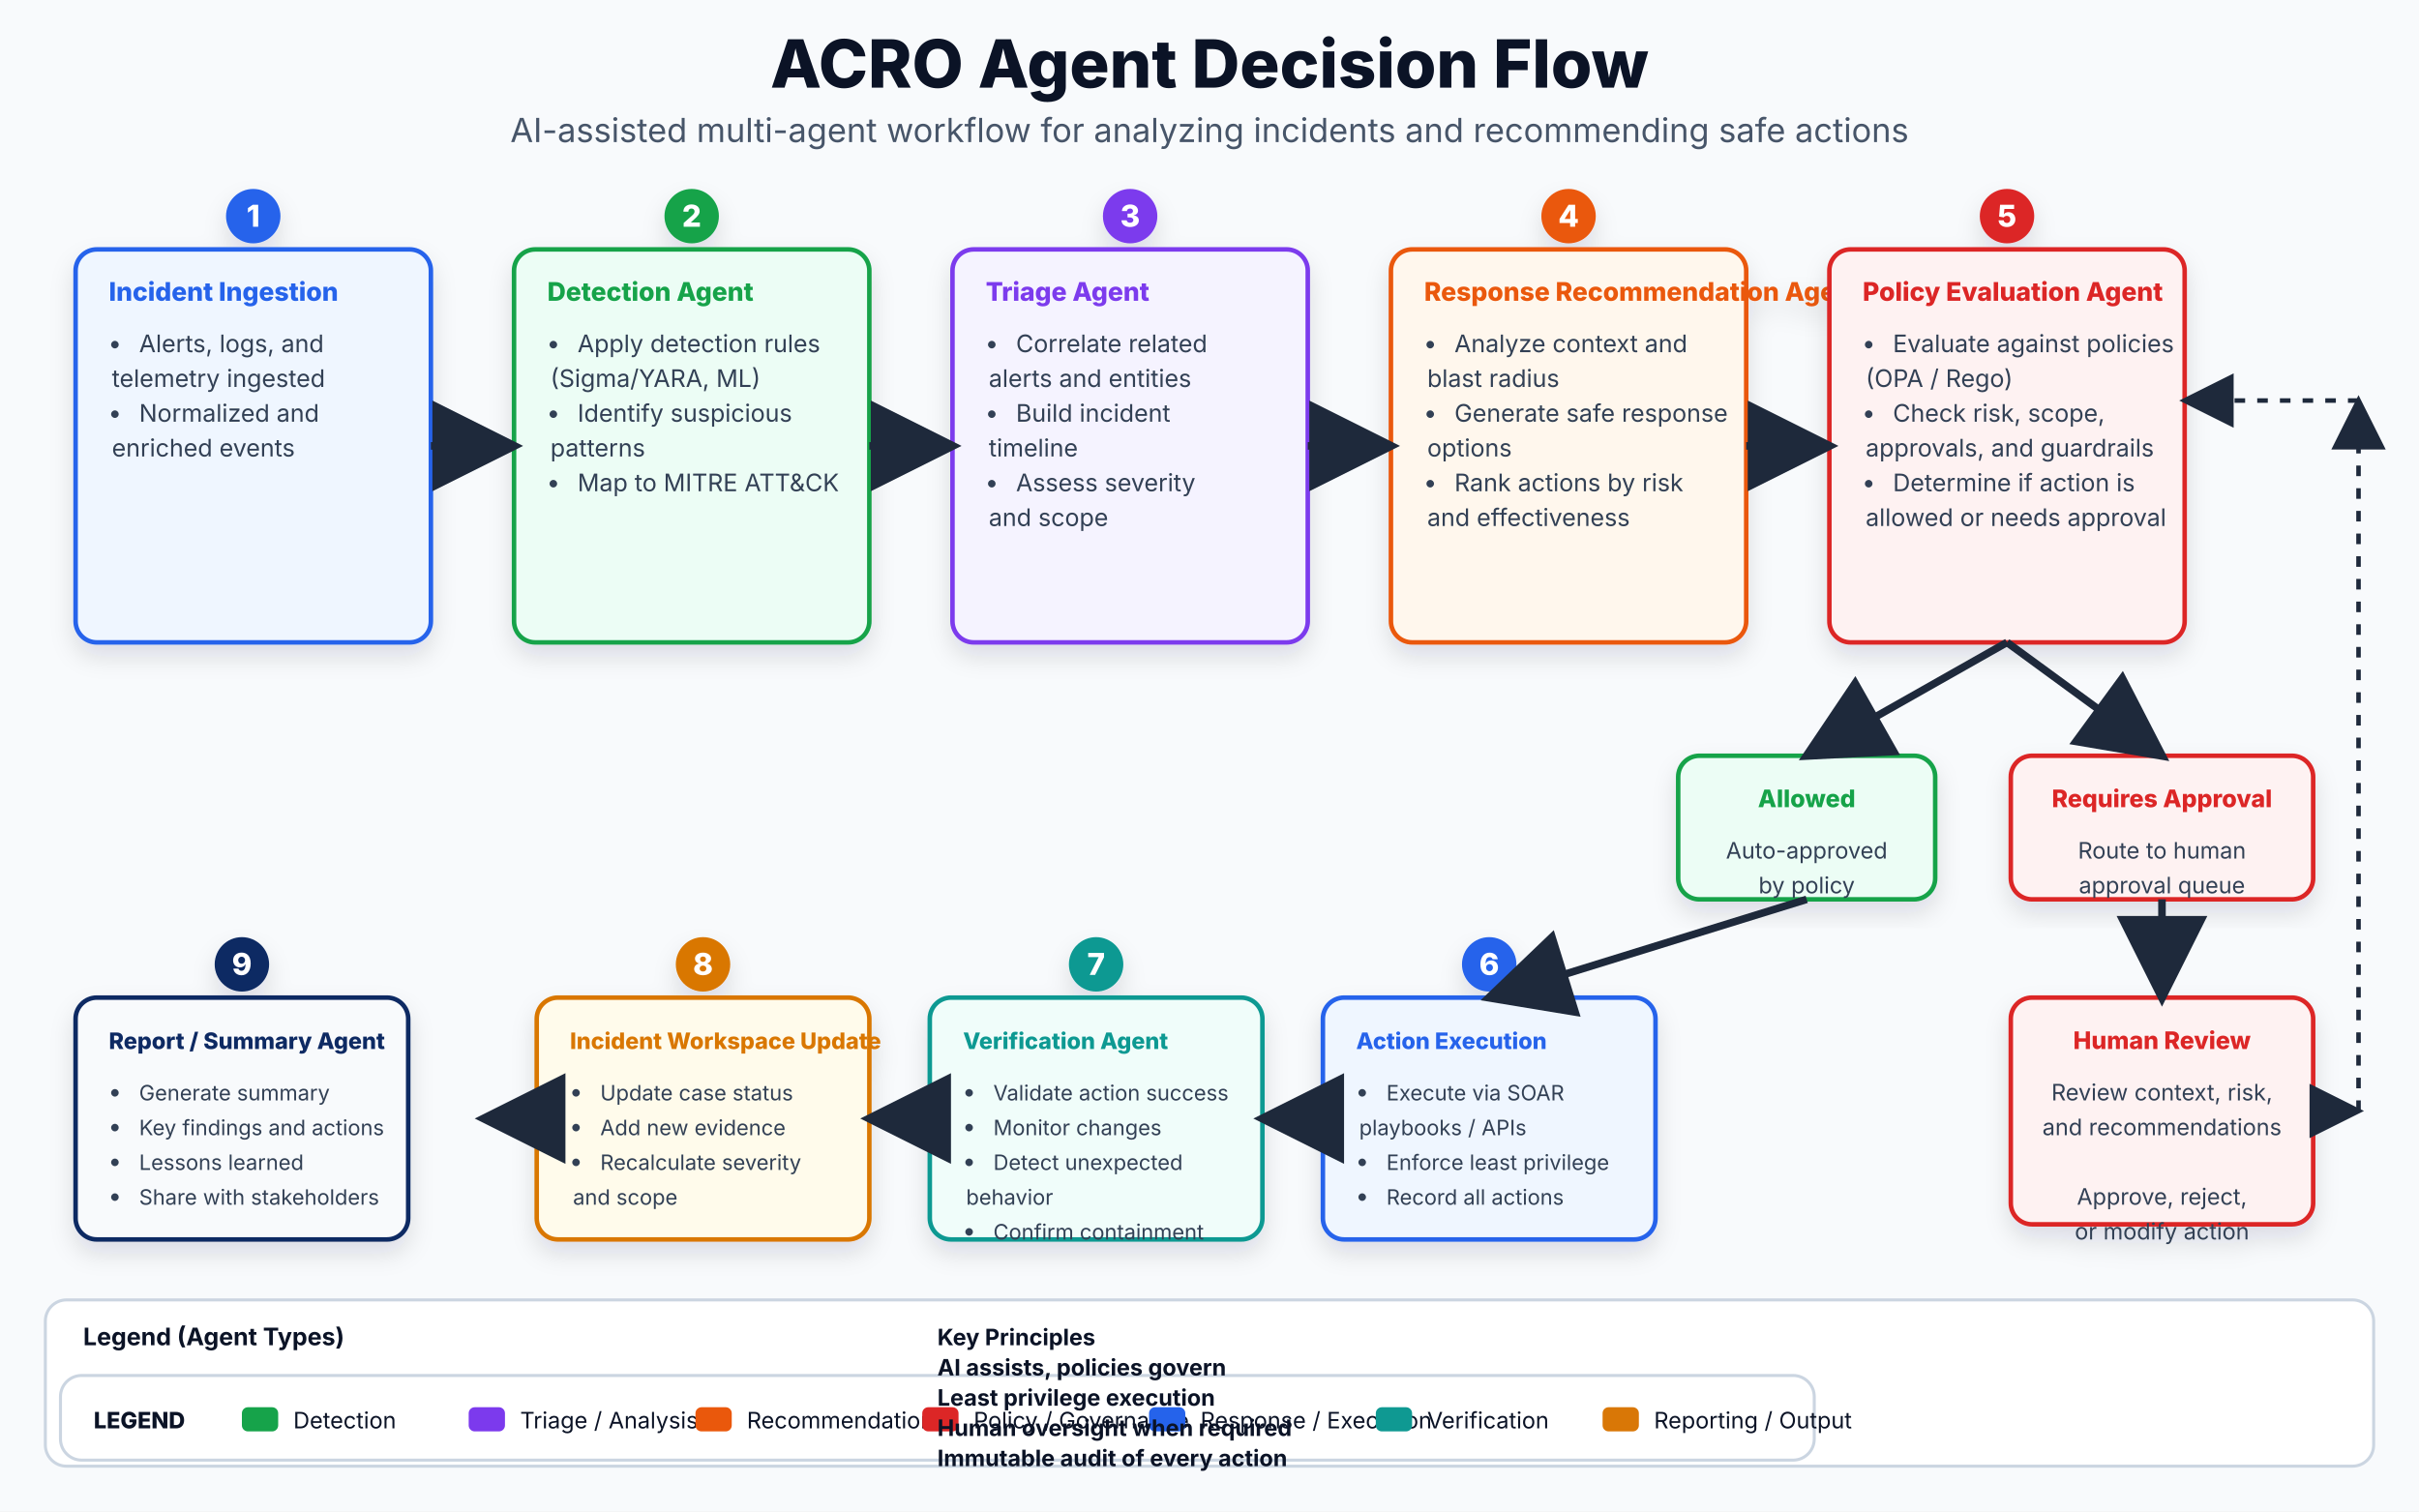
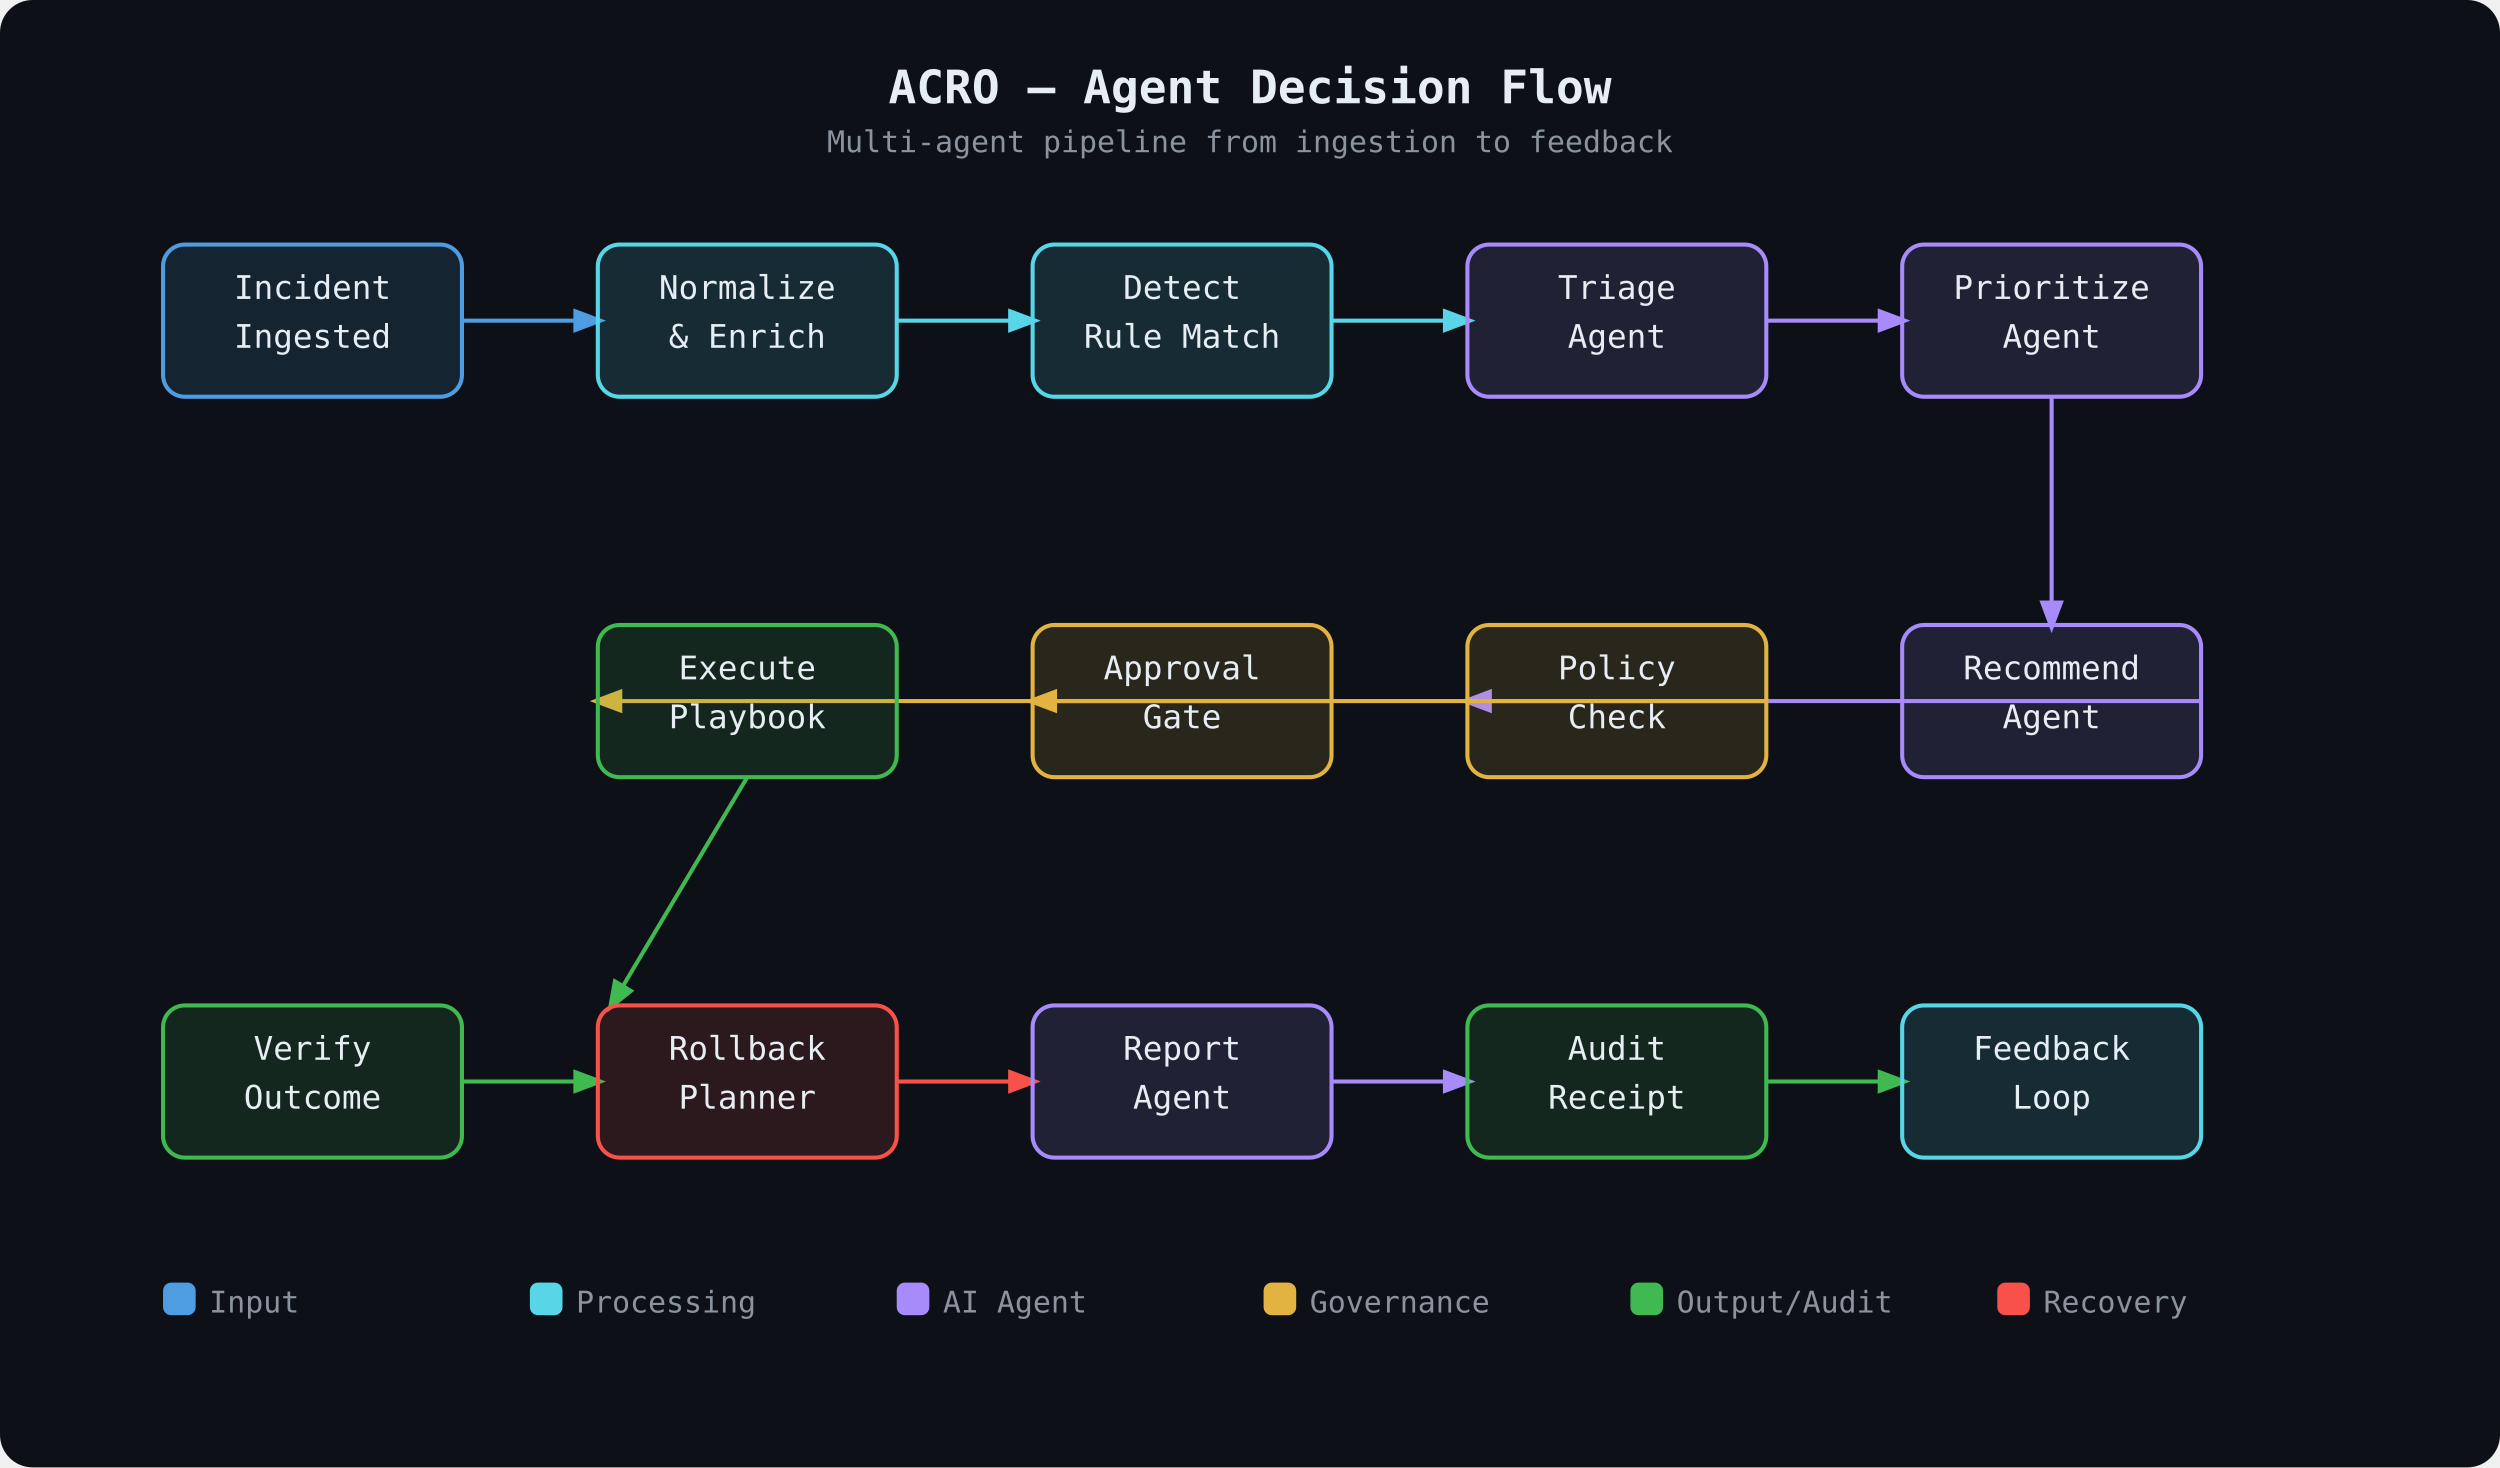
- <svg xmlns="http://www.w3.org/2000/svg" width="1600" height="1000" viewBox="0 0 1600 1000" role="img" aria-labelledby="title desc">
+ <svg xmlns="http://www.w3.org/2000/svg" viewBox="0 0 920 540" width="920" height="540">
+   <rect width="920" height="540" rx="12" fill="#0d1117" />
+   <text x="460" y="38" text-anchor="middle" font-family="JetBrains Mono, Fira Code, monospace" font-size="17" fill="#e6edf3" font-weight="bold">ACRO — Agent Decision Flow</text>
+   <text x="460" y="56" text-anchor="middle" font-family="JetBrains Mono, Fira Code, monospace" font-size="11" fill="#8b949e">Multi-agent pipeline from ingestion to feedback</text>
  <defs>
-     <marker id="arrow" viewBox="0 0 10 10" refX="9" refY="5" markerWidth="12" markerHeight="12" orient="auto-start-reverse">
-       <path d="M 0 0 L 10 5 L 0 10 z" fill="#1e293b" />
+     <marker id="arr-170-118-220-118" markerWidth="8" markerHeight="6" refX="6" refY="3" orient="auto">
+       <polygon points="0 0, 8 3, 0 6" fill="#4d9de0" />
    </marker>
-     <filter id="shadow" x="-20%" y="-20%" width="140%" height="140%">
-       <feDropShadow dx="0" dy="8" stdDeviation="8" flood-color="#0f172a" flood-opacity="0.12" />
-     </filter>
-     <radialGradient id="darkGlow" cx="50%" cy="25%" r="80%">
-       <stop offset="0%" stop-color="#12345c" />
-       <stop offset="65%" stop-color="#07111f" />
-       <stop offset="100%" stop-color="#020617" />
-     </radialGradient>
  </defs>
-   <rect width="1600" height="1000" fill="#f8fafc" />
-   <text id="title" x="800" y="58" text-anchor="middle" font-family="Inter,Arial,sans-serif" font-size="44" font-weight="800" fill="#0b1326">ACRO Agent Decision Flow</text>
-   <text id="desc" x="800" y="94" text-anchor="middle" font-family="Inter,Arial,sans-serif" font-size="22" fill="#475569">AI-assisted multi-agent workflow for analyzing incidents and recommending safe actions</text>
-   <g filter="url(#shadow)">
-     <rect x="50" y="165" width="235" height="260" rx="14" fill="#eff6ff" stroke="#2563eb" stroke-width="3" />
-     <circle cx="167.5" cy="143" r="18" fill="#2563eb" />
-     <text x="167.5" y="150" text-anchor="middle" font-family="Inter,Arial,sans-serif" font-size="20" font-weight="800" fill="#fff">1</text>
-     <text x="72" y="199" text-anchor="start" font-family="Inter,Arial,sans-serif" font-size="17" font-weight="800" fill="#2563eb">Incident Ingestion</text>
-     <circle cx="76" cy="228" r="2.5" fill="#334155" />
-     <text x="92" y="233" text-anchor="start" font-family="Inter,Arial,sans-serif" font-size="16" fill="#334155">Alerts, logs, and</text>
-     <text x="74" y="256" text-anchor="start" font-family="Inter,Arial,sans-serif" font-size="16" fill="#334155">telemetry ingested</text>
-     <circle cx="76" cy="274" r="2.5" fill="#334155" />
-     <text x="92" y="279" text-anchor="start" font-family="Inter,Arial,sans-serif" font-size="16" fill="#334155">Normalized and</text>
-     <text x="74" y="302" text-anchor="start" font-family="Inter,Arial,sans-serif" font-size="16" fill="#334155">enriched events</text>
-   </g>
-   <g filter="url(#shadow)">
-     <rect x="340" y="165" width="235" height="260" rx="14" fill="#ecfdf5" stroke="#16a34a" stroke-width="3" />
-     <circle cx="457.5" cy="143" r="18" fill="#16a34a" />
-     <text x="457.5" y="150" text-anchor="middle" font-family="Inter,Arial,sans-serif" font-size="20" font-weight="800" fill="#fff">2</text>
-     <text x="362" y="199" text-anchor="start" font-family="Inter,Arial,sans-serif" font-size="17" font-weight="800" fill="#16a34a">Detection Agent</text>
-     <circle cx="366" cy="228" r="2.5" fill="#334155" />
-     <text x="382" y="233" text-anchor="start" font-family="Inter,Arial,sans-serif" font-size="16" fill="#334155">Apply detection rules</text>
-     <text x="364" y="256" text-anchor="start" font-family="Inter,Arial,sans-serif" font-size="16" fill="#334155">(Sigma/YARA, ML)</text>
-     <circle cx="366" cy="274" r="2.5" fill="#334155" />
-     <text x="382" y="279" text-anchor="start" font-family="Inter,Arial,sans-serif" font-size="16" fill="#334155">Identify suspicious</text>
-     <text x="364" y="302" text-anchor="start" font-family="Inter,Arial,sans-serif" font-size="16" fill="#334155">patterns</text>
-     <circle cx="366" cy="320" r="2.5" fill="#334155" />
-     <text x="382" y="325" text-anchor="start" font-family="Inter,Arial,sans-serif" font-size="16" fill="#334155">Map to MITRE ATT&amp;CK</text>
-   </g>
-   <g filter="url(#shadow)">
-     <rect x="630" y="165" width="235" height="260" rx="14" fill="#f5f3ff" stroke="#7c3aed" stroke-width="3" />
-     <circle cx="747.5" cy="143" r="18" fill="#7c3aed" />
-     <text x="747.5" y="150" text-anchor="middle" font-family="Inter,Arial,sans-serif" font-size="20" font-weight="800" fill="#fff">3</text>
-     <text x="652" y="199" text-anchor="start" font-family="Inter,Arial,sans-serif" font-size="17" font-weight="800" fill="#7c3aed">Triage Agent</text>
-     <circle cx="656" cy="228" r="2.5" fill="#334155" />
-     <text x="672" y="233" text-anchor="start" font-family="Inter,Arial,sans-serif" font-size="16" fill="#334155">Correlate related</text>
-     <text x="654" y="256" text-anchor="start" font-family="Inter,Arial,sans-serif" font-size="16" fill="#334155">alerts and entities</text>
-     <circle cx="656" cy="274" r="2.5" fill="#334155" />
-     <text x="672" y="279" text-anchor="start" font-family="Inter,Arial,sans-serif" font-size="16" fill="#334155">Build incident</text>
-     <text x="654" y="302" text-anchor="start" font-family="Inter,Arial,sans-serif" font-size="16" fill="#334155">timeline</text>
-     <circle cx="656" cy="320" r="2.5" fill="#334155" />
-     <text x="672" y="325" text-anchor="start" font-family="Inter,Arial,sans-serif" font-size="16" fill="#334155">Assess severity</text>
-     <text x="654" y="348" text-anchor="start" font-family="Inter,Arial,sans-serif" font-size="16" fill="#334155">and scope</text>
-   </g>
-   <g filter="url(#shadow)">
-     <rect x="920" y="165" width="235" height="260" rx="14" fill="#fff7ed" stroke="#ea580c" stroke-width="3" />
-     <circle cx="1037.5" cy="143" r="18" fill="#ea580c" />
-     <text x="1037.5" y="150" text-anchor="middle" font-family="Inter,Arial,sans-serif" font-size="20" font-weight="800" fill="#fff">4</text>
-     <text x="942" y="199" text-anchor="start" font-family="Inter,Arial,sans-serif" font-size="17" font-weight="800" fill="#ea580c">Response Recommendation Agent</text>
-     <circle cx="946" cy="228" r="2.5" fill="#334155" />
-     <text x="962" y="233" text-anchor="start" font-family="Inter,Arial,sans-serif" font-size="16" fill="#334155">Analyze context and</text>
-     <text x="944" y="256" text-anchor="start" font-family="Inter,Arial,sans-serif" font-size="16" fill="#334155">blast radius</text>
-     <circle cx="946" cy="274" r="2.5" fill="#334155" />
-     <text x="962" y="279" text-anchor="start" font-family="Inter,Arial,sans-serif" font-size="16" fill="#334155">Generate safe response</text>
-     <text x="944" y="302" text-anchor="start" font-family="Inter,Arial,sans-serif" font-size="16" fill="#334155">options</text>
-     <circle cx="946" cy="320" r="2.5" fill="#334155" />
-     <text x="962" y="325" text-anchor="start" font-family="Inter,Arial,sans-serif" font-size="16" fill="#334155">Rank actions by risk</text>
-     <text x="944" y="348" text-anchor="start" font-family="Inter,Arial,sans-serif" font-size="16" fill="#334155">and effectiveness</text>
-   </g>
-   <g filter="url(#shadow)">
-     <rect x="1210" y="165" width="235" height="260" rx="14" fill="#fef2f2" stroke="#dc2626" stroke-width="3" />
-     <circle cx="1327.5" cy="143" r="18" fill="#dc2626" />
-     <text x="1327.5" y="150" text-anchor="middle" font-family="Inter,Arial,sans-serif" font-size="20" font-weight="800" fill="#fff">5</text>
-     <text x="1232" y="199" text-anchor="start" font-family="Inter,Arial,sans-serif" font-size="17" font-weight="800" fill="#dc2626">Policy Evaluation Agent</text>
-     <circle cx="1236" cy="228" r="2.5" fill="#334155" />
-     <text x="1252" y="233" text-anchor="start" font-family="Inter,Arial,sans-serif" font-size="16" fill="#334155">Evaluate against policies</text>
-     <text x="1234" y="256" text-anchor="start" font-family="Inter,Arial,sans-serif" font-size="16" fill="#334155">(OPA / Rego)</text>
-     <circle cx="1236" cy="274" r="2.5" fill="#334155" />
-     <text x="1252" y="279" text-anchor="start" font-family="Inter,Arial,sans-serif" font-size="16" fill="#334155">Check risk, scope,</text>
-     <text x="1234" y="302" text-anchor="start" font-family="Inter,Arial,sans-serif" font-size="16" fill="#334155">approvals, and guardrails</text>
-     <circle cx="1236" cy="320" r="2.5" fill="#334155" />
-     <text x="1252" y="325" text-anchor="start" font-family="Inter,Arial,sans-serif" font-size="16" fill="#334155">Determine if action is</text>
-     <text x="1234" y="348" text-anchor="start" font-family="Inter,Arial,sans-serif" font-size="16" fill="#334155">allowed or needs approval</text>
-   </g>
-   <path d="M 285 295 L 340 295" fill="none" stroke="#1e293b" stroke-width="5" marker-end="url(#arrow)" />
-   <path d="M 575 295 L 630 295" fill="none" stroke="#1e293b" stroke-width="5" marker-end="url(#arrow)" />
-   <path d="M 865 295 L 920 295" fill="none" stroke="#1e293b" stroke-width="5" marker-end="url(#arrow)" />
-   <path d="M 1155 295 L 1210 295" fill="none" stroke="#1e293b" stroke-width="5" marker-end="url(#arrow)" />
-   <g filter="url(#shadow)">
-     <rect x="1110" y="500" width="170" height="95" rx="14" fill="#ecfdf5" stroke="#16a34a" stroke-width="3" />
-     <text x="1195" y="534" text-anchor="middle" font-family="Inter,Arial,sans-serif" font-size="16" font-weight="800" fill="#16a34a">Allowed</text>
-     <text x="1195" y="568" text-anchor="middle" font-family="Inter,Arial,sans-serif" font-size="15" fill="#334155">Auto-approved</text>
-     <text x="1195" y="591" text-anchor="middle" font-family="Inter,Arial,sans-serif" font-size="15" fill="#334155">by policy</text>
-   </g>
-   <g filter="url(#shadow)">
-     <rect x="1330" y="500" width="200" height="95" rx="14" fill="#fef2f2" stroke="#dc2626" stroke-width="3" />
-     <text x="1430" y="534" text-anchor="middle" font-family="Inter,Arial,sans-serif" font-size="16" font-weight="800" fill="#dc2626">Requires Approval</text>
-     <text x="1430" y="568" text-anchor="middle" font-family="Inter,Arial,sans-serif" font-size="15" fill="#334155">Route to human</text>
-     <text x="1430" y="591" text-anchor="middle" font-family="Inter,Arial,sans-serif" font-size="15" fill="#334155">approval queue</text>
-   </g>
-   <g filter="url(#shadow)">
-     <rect x="1330" y="660" width="200" height="150" rx="14" fill="#fef2f2" stroke="#dc2626" stroke-width="3" />
-     <text x="1430" y="694" text-anchor="middle" font-family="Inter,Arial,sans-serif" font-size="16" font-weight="800" fill="#dc2626">Human Review</text>
-     <text x="1430" y="728" text-anchor="middle" font-family="Inter,Arial,sans-serif" font-size="15" fill="#334155">Review context, risk,</text>
-     <text x="1430" y="751" text-anchor="middle" font-family="Inter,Arial,sans-serif" font-size="15" fill="#334155">and recommendations</text>
-     <text x="1430" y="774" text-anchor="middle" font-family="Inter,Arial,sans-serif" font-size="15" fill="#334155" />
-     <text x="1430" y="797" text-anchor="middle" font-family="Inter,Arial,sans-serif" font-size="15" fill="#334155">Approve, reject,</text>
-     <text x="1430" y="820" text-anchor="middle" font-family="Inter,Arial,sans-serif" font-size="15" fill="#334155">or modify action</text>
-   </g>
-   <path d="M 1327.5 425 L 1195 500" fill="none" stroke="#1e293b" stroke-width="5" marker-end="url(#arrow)" />
-   <path d="M 1327.5 425 L 1430 500" fill="none" stroke="#1e293b" stroke-width="5" marker-end="url(#arrow)" />
-   <path d="M 1430 595 L 1430 660" fill="none" stroke="#1e293b" stroke-width="5" marker-end="url(#arrow)" />
-   <path d="M 1530 735 L 1560 735" fill="none" stroke="#1e293b" stroke-width="3" stroke-dasharray="7 8" marker-end="url(#arrow)" />
-   <path d="M 1560 735 L 1560 265" fill="none" stroke="#1e293b" stroke-width="3" stroke-dasharray="7 8" marker-end="url(#arrow)" />
-   <path d="M 1560 265 L 1445 265" fill="none" stroke="#1e293b" stroke-width="3" stroke-dasharray="7 8" marker-end="url(#arrow)" />
-   <g filter="url(#shadow)">
-     <rect x="875" y="660" width="220" height="160" rx="14" fill="#eff6ff" stroke="#2563eb" stroke-width="3" />
-     <circle cx="985" cy="638" r="18" fill="#2563eb" />
-     <text x="985" y="645" text-anchor="middle" font-family="Inter,Arial,sans-serif" font-size="20" font-weight="800" fill="#fff">6</text>
-     <text x="897" y="694" text-anchor="start" font-family="Inter,Arial,sans-serif" font-size="15" font-weight="800" fill="#2563eb">Action Execution</text>
-     <circle cx="901" cy="723" r="2.5" fill="#334155" />
-     <text x="917" y="728" text-anchor="start" font-family="Inter,Arial,sans-serif" font-size="14" fill="#334155">Execute via SOAR</text>
-     <text x="899" y="751" text-anchor="start" font-family="Inter,Arial,sans-serif" font-size="14" fill="#334155">playbooks / APIs</text>
-     <circle cx="901" cy="769" r="2.5" fill="#334155" />
-     <text x="917" y="774" text-anchor="start" font-family="Inter,Arial,sans-serif" font-size="14" fill="#334155">Enforce least privilege</text>
-     <circle cx="901" cy="792" r="2.5" fill="#334155" />
-     <text x="917" y="797" text-anchor="start" font-family="Inter,Arial,sans-serif" font-size="14" fill="#334155">Record all actions</text>
-   </g>
-   <g filter="url(#shadow)">
-     <rect x="615" y="660" width="220" height="160" rx="14" fill="#f0fdfa" stroke="#0f9992" stroke-width="3" />
-     <circle cx="725" cy="638" r="18" fill="#0f9992" />
-     <text x="725" y="645" text-anchor="middle" font-family="Inter,Arial,sans-serif" font-size="20" font-weight="800" fill="#fff">7</text>
-     <text x="637" y="694" text-anchor="start" font-family="Inter,Arial,sans-serif" font-size="15" font-weight="800" fill="#0f9992">Verification Agent</text>
-     <circle cx="641" cy="723" r="2.5" fill="#334155" />
-     <text x="657" y="728" text-anchor="start" font-family="Inter,Arial,sans-serif" font-size="14" fill="#334155">Validate action success</text>
-     <circle cx="641" cy="746" r="2.5" fill="#334155" />
-     <text x="657" y="751" text-anchor="start" font-family="Inter,Arial,sans-serif" font-size="14" fill="#334155">Monitor changes</text>
-     <circle cx="641" cy="769" r="2.5" fill="#334155" />
-     <text x="657" y="774" text-anchor="start" font-family="Inter,Arial,sans-serif" font-size="14" fill="#334155">Detect unexpected</text>
-     <text x="639" y="797" text-anchor="start" font-family="Inter,Arial,sans-serif" font-size="14" fill="#334155">behavior</text>
-     <circle cx="641" cy="815" r="2.5" fill="#334155" />
-     <text x="657" y="820" text-anchor="start" font-family="Inter,Arial,sans-serif" font-size="14" fill="#334155">Confirm containment</text>
-   </g>
-   <g filter="url(#shadow)">
-     <rect x="355" y="660" width="220" height="160" rx="14" fill="#fffbeb" stroke="#d97706" stroke-width="3" />
-     <circle cx="465" cy="638" r="18" fill="#d97706" />
-     <text x="465" y="645" text-anchor="middle" font-family="Inter,Arial,sans-serif" font-size="20" font-weight="800" fill="#fff">8</text>
-     <text x="377" y="694" text-anchor="start" font-family="Inter,Arial,sans-serif" font-size="15" font-weight="800" fill="#d97706">Incident Workspace Update</text>
-     <circle cx="381" cy="723" r="2.5" fill="#334155" />
-     <text x="397" y="728" text-anchor="start" font-family="Inter,Arial,sans-serif" font-size="14" fill="#334155">Update case status</text>
-     <circle cx="381" cy="746" r="2.5" fill="#334155" />
-     <text x="397" y="751" text-anchor="start" font-family="Inter,Arial,sans-serif" font-size="14" fill="#334155">Add new evidence</text>
-     <circle cx="381" cy="769" r="2.5" fill="#334155" />
-     <text x="397" y="774" text-anchor="start" font-family="Inter,Arial,sans-serif" font-size="14" fill="#334155">Recalculate severity</text>
-     <text x="379" y="797" text-anchor="start" font-family="Inter,Arial,sans-serif" font-size="14" fill="#334155">and scope</text>
-   </g>
-   <g filter="url(#shadow)">
-     <rect x="50" y="660" width="220" height="160" rx="14" fill="#f8fafc" stroke="#102a63" stroke-width="3" />
-     <circle cx="160" cy="638" r="18" fill="#102a63" />
-     <text x="160" y="645" text-anchor="middle" font-family="Inter,Arial,sans-serif" font-size="20" font-weight="800" fill="#fff">9</text>
-     <text x="72" y="694" text-anchor="start" font-family="Inter,Arial,sans-serif" font-size="15" font-weight="800" fill="#102a63">Report / Summary Agent</text>
-     <circle cx="76" cy="723" r="2.5" fill="#334155" />
-     <text x="92" y="728" text-anchor="start" font-family="Inter,Arial,sans-serif" font-size="14" fill="#334155">Generate summary</text>
-     <circle cx="76" cy="746" r="2.5" fill="#334155" />
-     <text x="92" y="751" text-anchor="start" font-family="Inter,Arial,sans-serif" font-size="14" fill="#334155">Key findings and actions</text>
-     <circle cx="76" cy="769" r="2.5" fill="#334155" />
-     <text x="92" y="774" text-anchor="start" font-family="Inter,Arial,sans-serif" font-size="14" fill="#334155">Lessons learned</text>
-     <circle cx="76" cy="792" r="2.5" fill="#334155" />
-     <text x="92" y="797" text-anchor="start" font-family="Inter,Arial,sans-serif" font-size="14" fill="#334155">Share with stakeholders</text>
-   </g>
-   <path d="M 1195 595 L 985 660" fill="none" stroke="#1e293b" stroke-width="5" marker-end="url(#arrow)" />
-   <path d="M 875 740 L 835 740" fill="none" stroke="#1e293b" stroke-width="5" marker-end="url(#arrow)" />
-   <path d="M 615 740 L 575 740" fill="none" stroke="#1e293b" stroke-width="5" marker-end="url(#arrow)" />
-   <path d="M 355 740 L 320 740" fill="none" stroke="#1e293b" stroke-width="5" marker-end="url(#arrow)" />
-   <rect x="30" y="860" width="1540" height="110" rx="14" fill="#ffffff" stroke="#cbd5e1" stroke-width="2" />
-   <text x="55" y="890" text-anchor="start" font-family="Inter,Arial,sans-serif" font-size="16" font-weight="700" fill="#0b1326">Legend (Agent Types)</text>
-   <g>
-     <rect x="40" y="910" width="1160" height="56" rx="14" fill="#ffffff" stroke="#cbd5e1" stroke-width="2" />
-     <text x="62" y="945" font-family="Inter,Arial,sans-serif" font-size="15" font-weight="800" fill="#0b1326">LEGEND</text>
-     <rect x="160" y="931" width="24" height="16" rx="4" fill="#16a34a" />
-     <text x="194" y="945" font-family="Inter,Arial,sans-serif" font-size="15" fill="#0b1326">Detection</text>
-     <rect x="310" y="931" width="24" height="16" rx="4" fill="#7c3aed" />
-     <text x="344" y="945" font-family="Inter,Arial,sans-serif" font-size="15" fill="#0b1326">Triage / Analysis</text>
-     <rect x="460" y="931" width="24" height="16" rx="4" fill="#ea580c" />
-     <text x="494" y="945" font-family="Inter,Arial,sans-serif" font-size="15" fill="#0b1326">Recommendation</text>
-     <rect x="610" y="931" width="24" height="16" rx="4" fill="#dc2626" />
-     <text x="644" y="945" font-family="Inter,Arial,sans-serif" font-size="15" fill="#0b1326">Policy / Governance</text>
-     <rect x="760" y="931" width="24" height="16" rx="4" fill="#2563eb" />
-     <text x="794" y="945" font-family="Inter,Arial,sans-serif" font-size="15" fill="#0b1326">Response / Execution</text>
-     <rect x="910" y="931" width="24" height="16" rx="4" fill="#0f9992" />
-     <text x="944" y="945" font-family="Inter,Arial,sans-serif" font-size="15" fill="#0b1326">Verification</text>
-     <rect x="1060" y="931" width="24" height="16" rx="4" fill="#d97706" />
-     <text x="1094" y="945" font-family="Inter,Arial,sans-serif" font-size="15" fill="#0b1326">Reporting / Output</text>
-   </g>
-   <text x="620" y="890" text-anchor="start" font-family="Inter,Arial,sans-serif" font-size="15" font-weight="700" fill="#0b1326">Key Principles</text>
-   <text x="620" y="910" text-anchor="start" font-family="Inter,Arial,sans-serif" font-size="15" font-weight="700" fill="#0b1326">AI assists, policies govern</text>
-   <text x="620" y="930" text-anchor="start" font-family="Inter,Arial,sans-serif" font-size="15" font-weight="700" fill="#0b1326">Least privilege execution</text>
-   <text x="620" y="950" text-anchor="start" font-family="Inter,Arial,sans-serif" font-size="15" font-weight="700" fill="#0b1326">Human oversight when required</text>
-   <text x="620" y="970" text-anchor="start" font-family="Inter,Arial,sans-serif" font-size="15" font-weight="700" fill="#0b1326">Immutable audit of every action</text>
+   <line x1="170" y1="118" x2="220" y2="118" stroke="#4d9de0" stroke-width="1.5" marker-end="url(#arr-170-118-220-118)" />
+   <defs>
+     <marker id="arr-330-118-380-118" markerWidth="8" markerHeight="6" refX="6" refY="3" orient="auto">
+       <polygon points="0 0, 8 3, 0 6" fill="#58d6e8" />
+     </marker>
+   </defs>
+   <line x1="330" y1="118" x2="380" y2="118" stroke="#58d6e8" stroke-width="1.5" marker-end="url(#arr-330-118-380-118)" />
+   <defs>
+     <marker id="arr-490-118-540-118" markerWidth="8" markerHeight="6" refX="6" refY="3" orient="auto">
+       <polygon points="0 0, 8 3, 0 6" fill="#58d6e8" />
+     </marker>
+   </defs>
+   <line x1="490" y1="118" x2="540" y2="118" stroke="#58d6e8" stroke-width="1.5" marker-end="url(#arr-490-118-540-118)" />
+   <defs>
+     <marker id="arr-650-118-700-118" markerWidth="8" markerHeight="6" refX="6" refY="3" orient="auto">
+       <polygon points="0 0, 8 3, 0 6" fill="#a78bfa" />
+     </marker>
+   </defs>
+   <line x1="650" y1="118" x2="700" y2="118" stroke="#a78bfa" stroke-width="1.5" marker-end="url(#arr-650-118-700-118)" />
+   <defs>
+     <marker id="arr-755-146-755-230" markerWidth="8" markerHeight="6" refX="6" refY="3" orient="auto">
+       <polygon points="0 0, 8 3, 0 6" fill="#a78bfa" />
+     </marker>
+   </defs>
+   <line x1="755" y1="146" x2="755" y2="230" stroke="#a78bfa" stroke-width="1.5" marker-end="url(#arr-755-146-755-230)" />
+   <defs>
+     <marker id="arr-810-258-540-258" markerWidth="8" markerHeight="6" refX="6" refY="3" orient="auto">
+       <polygon points="0 0, 8 3, 0 6" fill="#a78bfa" />
+     </marker>
+   </defs>
+   <line x1="810" y1="258" x2="540" y2="258" stroke="#a78bfa" stroke-width="1.5" marker-end="url(#arr-810-258-540-258)" />
+   <defs>
+     <marker id="arr-650-258-380-258" markerWidth="8" markerHeight="6" refX="6" refY="3" orient="auto">
+       <polygon points="0 0, 8 3, 0 6" fill="#e3b341" />
+     </marker>
+   </defs>
+   <line x1="650" y1="258" x2="380" y2="258" stroke="#e3b341" stroke-width="1.5" marker-end="url(#arr-650-258-380-258)" />
+   <defs>
+     <marker id="arr-490-258-220-258" markerWidth="8" markerHeight="6" refX="6" refY="3" orient="auto">
+       <polygon points="0 0, 8 3, 0 6" fill="#e3b341" />
+     </marker>
+   </defs>
+   <line x1="490" y1="258" x2="220" y2="258" stroke="#e3b341" stroke-width="1.5" marker-end="url(#arr-490-258-220-258)" />
+   <defs>
+     <marker id="arr-275-286-225-370" markerWidth="8" markerHeight="6" refX="6" refY="3" orient="auto">
+       <polygon points="0 0, 8 3, 0 6" fill="#3fb950" />
+     </marker>
+   </defs>
+   <line x1="275" y1="286" x2="225" y2="370" stroke="#3fb950" stroke-width="1.5" marker-end="url(#arr-275-286-225-370)" />
+   <defs>
+     <marker id="arr-170-398-220-398" markerWidth="8" markerHeight="6" refX="6" refY="3" orient="auto">
+       <polygon points="0 0, 8 3, 0 6" fill="#3fb950" />
+     </marker>
+   </defs>
+   <line x1="170" y1="398" x2="220" y2="398" stroke="#3fb950" stroke-width="1.5" marker-end="url(#arr-170-398-220-398)" />
+   <defs>
+     <marker id="arr-330-398-380-398" markerWidth="8" markerHeight="6" refX="6" refY="3" orient="auto">
+       <polygon points="0 0, 8 3, 0 6" fill="#f85149" />
+     </marker>
+   </defs>
+   <line x1="330" y1="398" x2="380" y2="398" stroke="#f85149" stroke-width="1.5" marker-end="url(#arr-330-398-380-398)" />
+   <defs>
+     <marker id="arr-490-398-540-398" markerWidth="8" markerHeight="6" refX="6" refY="3" orient="auto">
+       <polygon points="0 0, 8 3, 0 6" fill="#a78bfa" />
+     </marker>
+   </defs>
+   <line x1="490" y1="398" x2="540" y2="398" stroke="#a78bfa" stroke-width="1.5" marker-end="url(#arr-490-398-540-398)" />
+   <defs>
+     <marker id="arr-650-398-700-398" markerWidth="8" markerHeight="6" refX="6" refY="3" orient="auto">
+       <polygon points="0 0, 8 3, 0 6" fill="#3fb950" />
+     </marker>
+   </defs>
+   <line x1="650" y1="398" x2="700" y2="398" stroke="#3fb950" stroke-width="1.5" marker-end="url(#arr-650-398-700-398)" />
+   <rect x="60" y="90" width="110" height="56" rx="8" fill="#4d9de022" stroke="#4d9de0" stroke-width="1.5" />
+   <text x="115" y="110" text-anchor="middle" font-family="JetBrains Mono, Fira Code, monospace" font-size="12" fill="#e6edf3" font-weight="normal">Incident</text>
+   <text x="115" y="128" text-anchor="middle" font-family="JetBrains Mono, Fira Code, monospace" font-size="12" fill="#e6edf3" font-weight="normal">Ingested</text>
+   <rect x="220" y="90" width="110" height="56" rx="8" fill="#58d6e822" stroke="#58d6e8" stroke-width="1.5" />
+   <text x="275" y="110" text-anchor="middle" font-family="JetBrains Mono, Fira Code, monospace" font-size="12" fill="#e6edf3" font-weight="normal">Normalize</text>
+   <text x="275" y="128" text-anchor="middle" font-family="JetBrains Mono, Fira Code, monospace" font-size="12" fill="#e6edf3" font-weight="normal">&amp; Enrich</text>
+   <rect x="380" y="90" width="110" height="56" rx="8" fill="#58d6e822" stroke="#58d6e8" stroke-width="1.5" />
+   <text x="435" y="110" text-anchor="middle" font-family="JetBrains Mono, Fira Code, monospace" font-size="12" fill="#e6edf3" font-weight="normal">Detect</text>
+   <text x="435" y="128" text-anchor="middle" font-family="JetBrains Mono, Fira Code, monospace" font-size="12" fill="#e6edf3" font-weight="normal">Rule Match</text>
+   <rect x="540" y="90" width="110" height="56" rx="8" fill="#a78bfa22" stroke="#a78bfa" stroke-width="1.5" />
+   <text x="595" y="110" text-anchor="middle" font-family="JetBrains Mono, Fira Code, monospace" font-size="12" fill="#e6edf3" font-weight="normal">Triage</text>
+   <text x="595" y="128" text-anchor="middle" font-family="JetBrains Mono, Fira Code, monospace" font-size="12" fill="#e6edf3" font-weight="normal">Agent</text>
+   <rect x="700" y="90" width="110" height="56" rx="8" fill="#a78bfa22" stroke="#a78bfa" stroke-width="1.5" />
+   <text x="755" y="110" text-anchor="middle" font-family="JetBrains Mono, Fira Code, monospace" font-size="12" fill="#e6edf3" font-weight="normal">Prioritize</text>
+   <text x="755" y="128" text-anchor="middle" font-family="JetBrains Mono, Fira Code, monospace" font-size="12" fill="#e6edf3" font-weight="normal">Agent</text>
+   <rect x="700" y="230" width="110" height="56" rx="8" fill="#a78bfa22" stroke="#a78bfa" stroke-width="1.5" />
+   <text x="755" y="250" text-anchor="middle" font-family="JetBrains Mono, Fira Code, monospace" font-size="12" fill="#e6edf3" font-weight="normal">Recommend</text>
+   <text x="755" y="268" text-anchor="middle" font-family="JetBrains Mono, Fira Code, monospace" font-size="12" fill="#e6edf3" font-weight="normal">Agent</text>
+   <rect x="540" y="230" width="110" height="56" rx="8" fill="#e3b34122" stroke="#e3b341" stroke-width="1.5" />
+   <text x="595" y="250" text-anchor="middle" font-family="JetBrains Mono, Fira Code, monospace" font-size="12" fill="#e6edf3" font-weight="normal">Policy</text>
+   <text x="595" y="268" text-anchor="middle" font-family="JetBrains Mono, Fira Code, monospace" font-size="12" fill="#e6edf3" font-weight="normal">Check</text>
+   <rect x="380" y="230" width="110" height="56" rx="8" fill="#e3b34122" stroke="#e3b341" stroke-width="1.5" />
+   <text x="435" y="250" text-anchor="middle" font-family="JetBrains Mono, Fira Code, monospace" font-size="12" fill="#e6edf3" font-weight="normal">Approval</text>
+   <text x="435" y="268" text-anchor="middle" font-family="JetBrains Mono, Fira Code, monospace" font-size="12" fill="#e6edf3" font-weight="normal">Gate</text>
+   <rect x="220" y="230" width="110" height="56" rx="8" fill="#3fb95022" stroke="#3fb950" stroke-width="1.5" />
+   <text x="275" y="250" text-anchor="middle" font-family="JetBrains Mono, Fira Code, monospace" font-size="12" fill="#e6edf3" font-weight="normal">Execute</text>
+   <text x="275" y="268" text-anchor="middle" font-family="JetBrains Mono, Fira Code, monospace" font-size="12" fill="#e6edf3" font-weight="normal">Playbook</text>
+   <rect x="60" y="370" width="110" height="56" rx="8" fill="#3fb95022" stroke="#3fb950" stroke-width="1.5" />
+   <text x="115" y="390" text-anchor="middle" font-family="JetBrains Mono, Fira Code, monospace" font-size="12" fill="#e6edf3" font-weight="normal">Verify</text>
+   <text x="115" y="408" text-anchor="middle" font-family="JetBrains Mono, Fira Code, monospace" font-size="12" fill="#e6edf3" font-weight="normal">Outcome</text>
+   <rect x="220" y="370" width="110" height="56" rx="8" fill="#f8514922" stroke="#f85149" stroke-width="1.5" />
+   <text x="275" y="390" text-anchor="middle" font-family="JetBrains Mono, Fira Code, monospace" font-size="12" fill="#e6edf3" font-weight="normal">Rollback</text>
+   <text x="275" y="408" text-anchor="middle" font-family="JetBrains Mono, Fira Code, monospace" font-size="12" fill="#e6edf3" font-weight="normal">Planner</text>
+   <rect x="380" y="370" width="110" height="56" rx="8" fill="#a78bfa22" stroke="#a78bfa" stroke-width="1.5" />
+   <text x="435" y="390" text-anchor="middle" font-family="JetBrains Mono, Fira Code, monospace" font-size="12" fill="#e6edf3" font-weight="normal">Report</text>
+   <text x="435" y="408" text-anchor="middle" font-family="JetBrains Mono, Fira Code, monospace" font-size="12" fill="#e6edf3" font-weight="normal">Agent</text>
+   <rect x="540" y="370" width="110" height="56" rx="8" fill="#3fb95022" stroke="#3fb950" stroke-width="1.5" />
+   <text x="595" y="390" text-anchor="middle" font-family="JetBrains Mono, Fira Code, monospace" font-size="12" fill="#e6edf3" font-weight="normal">Audit</text>
+   <text x="595" y="408" text-anchor="middle" font-family="JetBrains Mono, Fira Code, monospace" font-size="12" fill="#e6edf3" font-weight="normal">Receipt</text>
+   <rect x="700" y="370" width="110" height="56" rx="8" fill="#58d6e822" stroke="#58d6e8" stroke-width="1.5" />
+   <text x="755" y="390" text-anchor="middle" font-family="JetBrains Mono, Fira Code, monospace" font-size="12" fill="#e6edf3" font-weight="normal">Feedback</text>
+   <text x="755" y="408" text-anchor="middle" font-family="JetBrains Mono, Fira Code, monospace" font-size="12" fill="#e6edf3" font-weight="normal">Loop</text>
+   <rect x="60" y="472" width="12" height="12" rx="3" fill="#4d9de0" />
+   <text x="77" y="483" text-anchor="start" font-family="JetBrains Mono, Fira Code, monospace" font-size="11" fill="#8b949e" font-weight="normal">Input</text>
+   <rect x="195" y="472" width="12" height="12" rx="3" fill="#58d6e8" />
+   <text x="212" y="483" text-anchor="start" font-family="JetBrains Mono, Fira Code, monospace" font-size="11" fill="#8b949e" font-weight="normal">Processing</text>
+   <rect x="330" y="472" width="12" height="12" rx="3" fill="#a78bfa" />
+   <text x="347" y="483" text-anchor="start" font-family="JetBrains Mono, Fira Code, monospace" font-size="11" fill="#8b949e" font-weight="normal">AI Agent</text>
+   <rect x="465" y="472" width="12" height="12" rx="3" fill="#e3b341" />
+   <text x="482" y="483" text-anchor="start" font-family="JetBrains Mono, Fira Code, monospace" font-size="11" fill="#8b949e" font-weight="normal">Governance</text>
+   <rect x="600" y="472" width="12" height="12" rx="3" fill="#3fb950" />
+   <text x="617" y="483" text-anchor="start" font-family="JetBrains Mono, Fira Code, monospace" font-size="11" fill="#8b949e" font-weight="normal">Output/Audit</text>
+   <rect x="735" y="472" width="12" height="12" rx="3" fill="#f85149" />
+   <text x="752" y="483" text-anchor="start" font-family="JetBrains Mono, Fira Code, monospace" font-size="11" fill="#8b949e" font-weight="normal">Recovery</text>
</svg>
